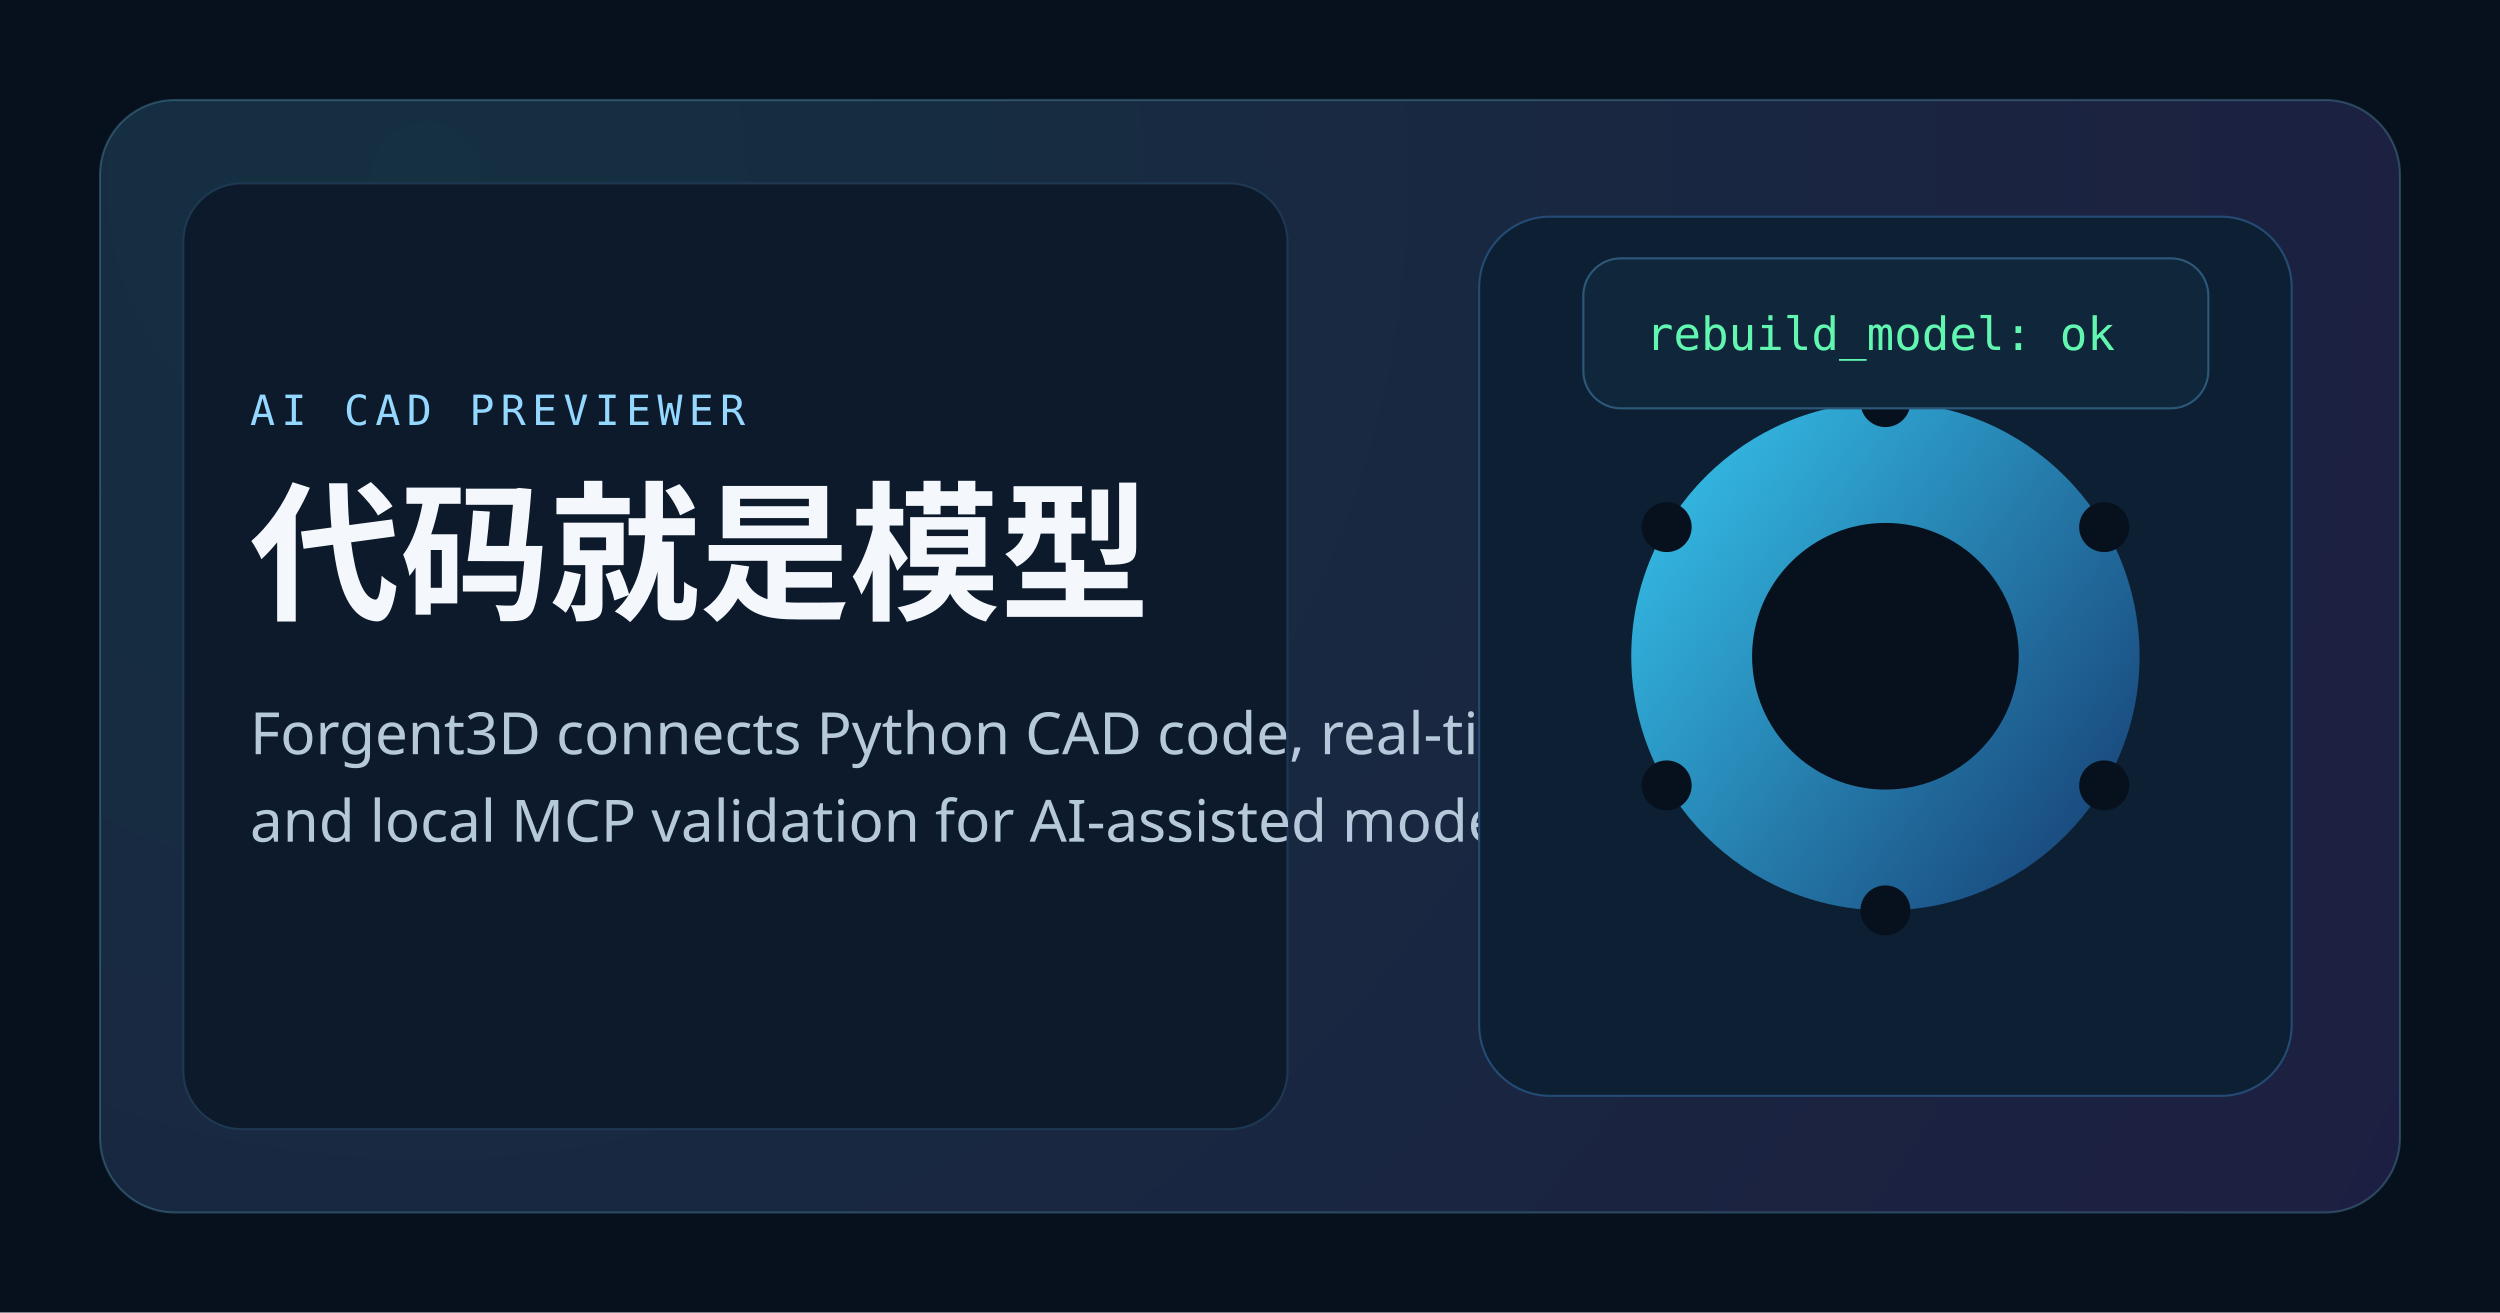
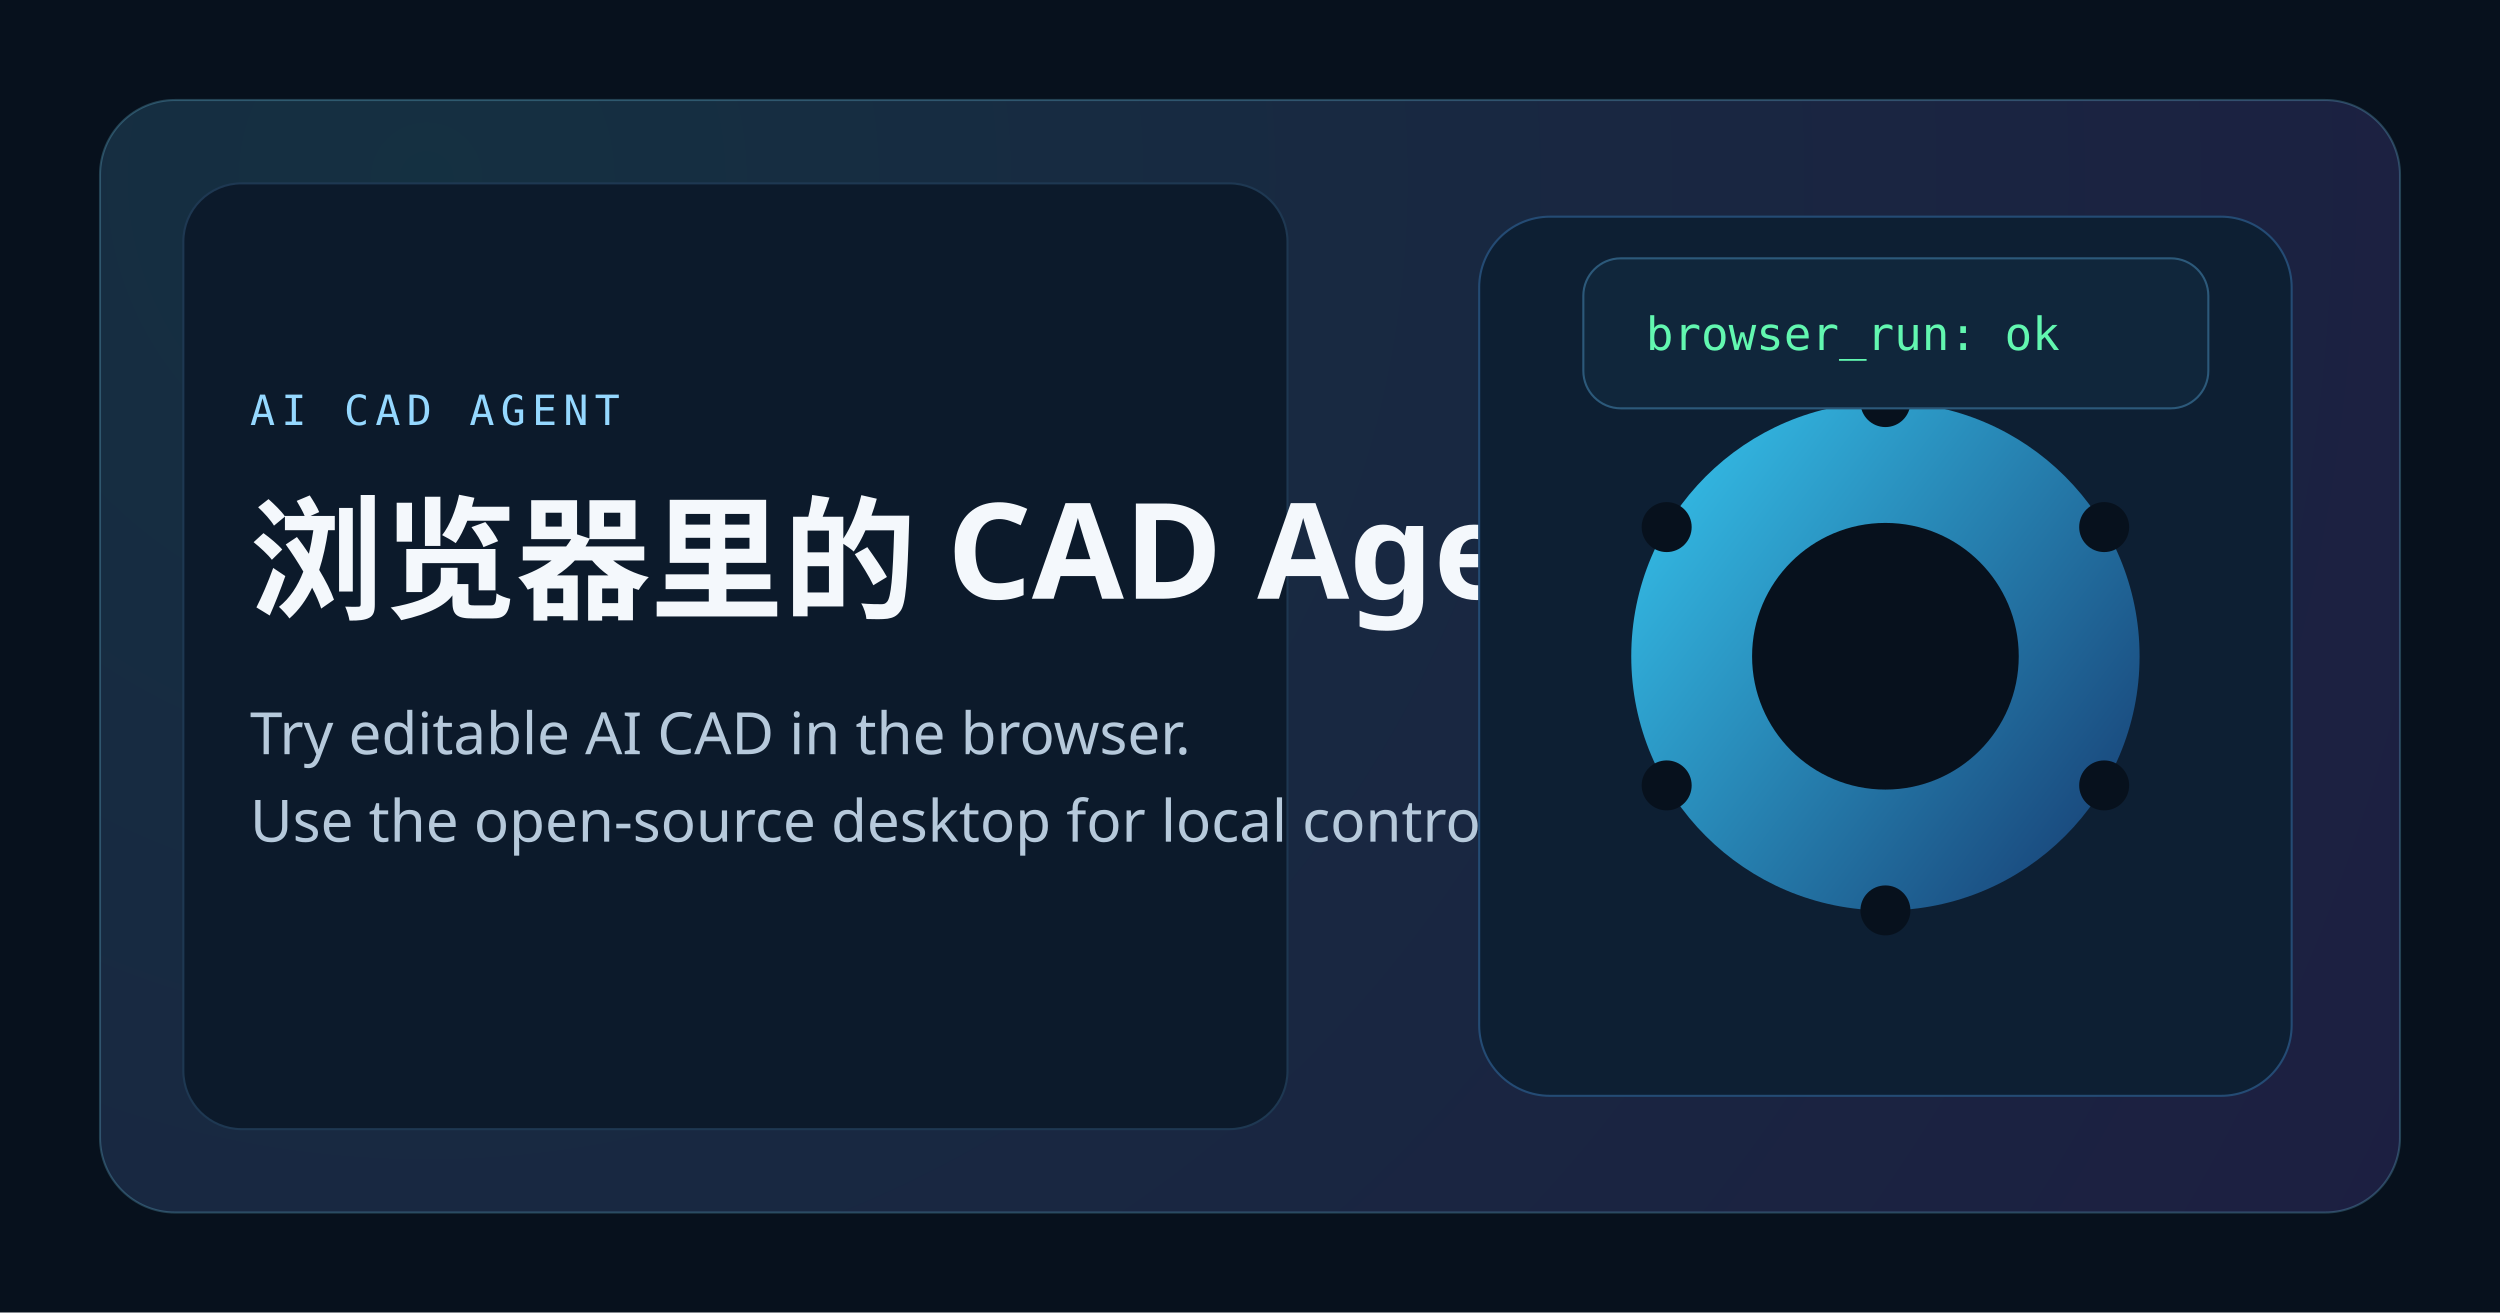
<svg xmlns="http://www.w3.org/2000/svg" width="1200" height="630" viewBox="0 0 1200 630" fill="none">
  <rect width="1200" height="630" fill="#07111D" />
  <rect x="48" y="48" width="1104" height="534" rx="36" fill="url(#paint0_radial)" fill-opacity="0.16" stroke="#7EDFFF" stroke-opacity="0.24" />
  <rect x="88" y="88" width="530" height="454" rx="28" fill="#0C1A2B" stroke="#1E3852" />
-   <text x="120" y="204" fill="#95D8FF" font-size="20" font-family="IBM Plex Mono, monospace" letter-spacing="3">AI CAD PREVIEWER</text>
-   <text x="120" y="292" fill="#F4F8FC" font-size="72" font-family="Space Grotesk, sans-serif" font-weight="700">代码就是模型</text>
-   <text x="120" y="362" fill="#B6C9DB" font-size="28" font-family="Space Grotesk, sans-serif">Forgent3D connects Python CAD code, real-time preview,</text>
-   <text x="120" y="404" fill="#B6C9DB" font-size="28" font-family="Space Grotesk, sans-serif">and local MCP validation for AI-assisted modeling.</text>
+   <text x="120" y="204" fill="#95D8FF" font-size="20" font-family="IBM Plex Mono, monospace" letter-spacing="3">AI CAD AGENT</text>
+   <text x="120" y="292" fill="#F4F8FC" font-size="64" font-family="Space Grotesk, sans-serif" font-weight="700">浏览器里的 CAD Agent</text>
+   <text x="120" y="362" fill="#B6C9DB" font-size="28" font-family="Space Grotesk, sans-serif">Try editable AI CAD in the browser.</text>
+   <text x="120" y="404" fill="#B6C9DB" font-size="28" font-family="Space Grotesk, sans-serif">Use the open-source desktop for local control.</text>
  <rect x="710" y="104" width="390" height="422" rx="34" fill="#0D1F33" stroke="#244B74" />
  <circle cx="905" cy="315" r="122" fill="url(#paint1_linear)" />
  <circle cx="905" cy="315" r="64" fill="#07111D" />
  <circle cx="905" cy="193" r="12" fill="#07111D" />
  <circle cx="1010" cy="253" r="12" fill="#07111D" />
  <circle cx="1010" cy="377" r="12" fill="#07111D" />
  <circle cx="905" cy="437" r="12" fill="#07111D" />
  <circle cx="800" cy="377" r="12" fill="#07111D" />
  <circle cx="800" cy="253" r="12" fill="#07111D" />
  <rect x="760" y="124" width="300" height="72" rx="18" fill="#10263B" stroke="#2C597A" />
-   <text x="790" y="168" fill="#62F7B0" font-size="22" font-family="IBM Plex Mono, monospace">rebuild_model: ok</text>
+   <text x="790" y="168" fill="#62F7B0" font-size="22" font-family="IBM Plex Mono, monospace">browser_run: ok</text>
  <defs>
    <radialGradient id="paint0_radial" cx="0" cy="0" r="1" gradientUnits="userSpaceOnUse" gradientTransform="translate(200 80) rotate(39.4) scale(1123.98 1101.27)">
      <stop stop-color="#5AD4FF" />
      <stop offset="1" stop-color="#8F67FF" />
    </radialGradient>
    <linearGradient id="paint1_linear" x1="795" y1="220" x2="1036" y2="401" gradientUnits="userSpaceOnUse">
      <stop stop-color="#34BDE7" />
      <stop offset="1" stop-color="#173E73" />
    </linearGradient>
  </defs>
</svg>
